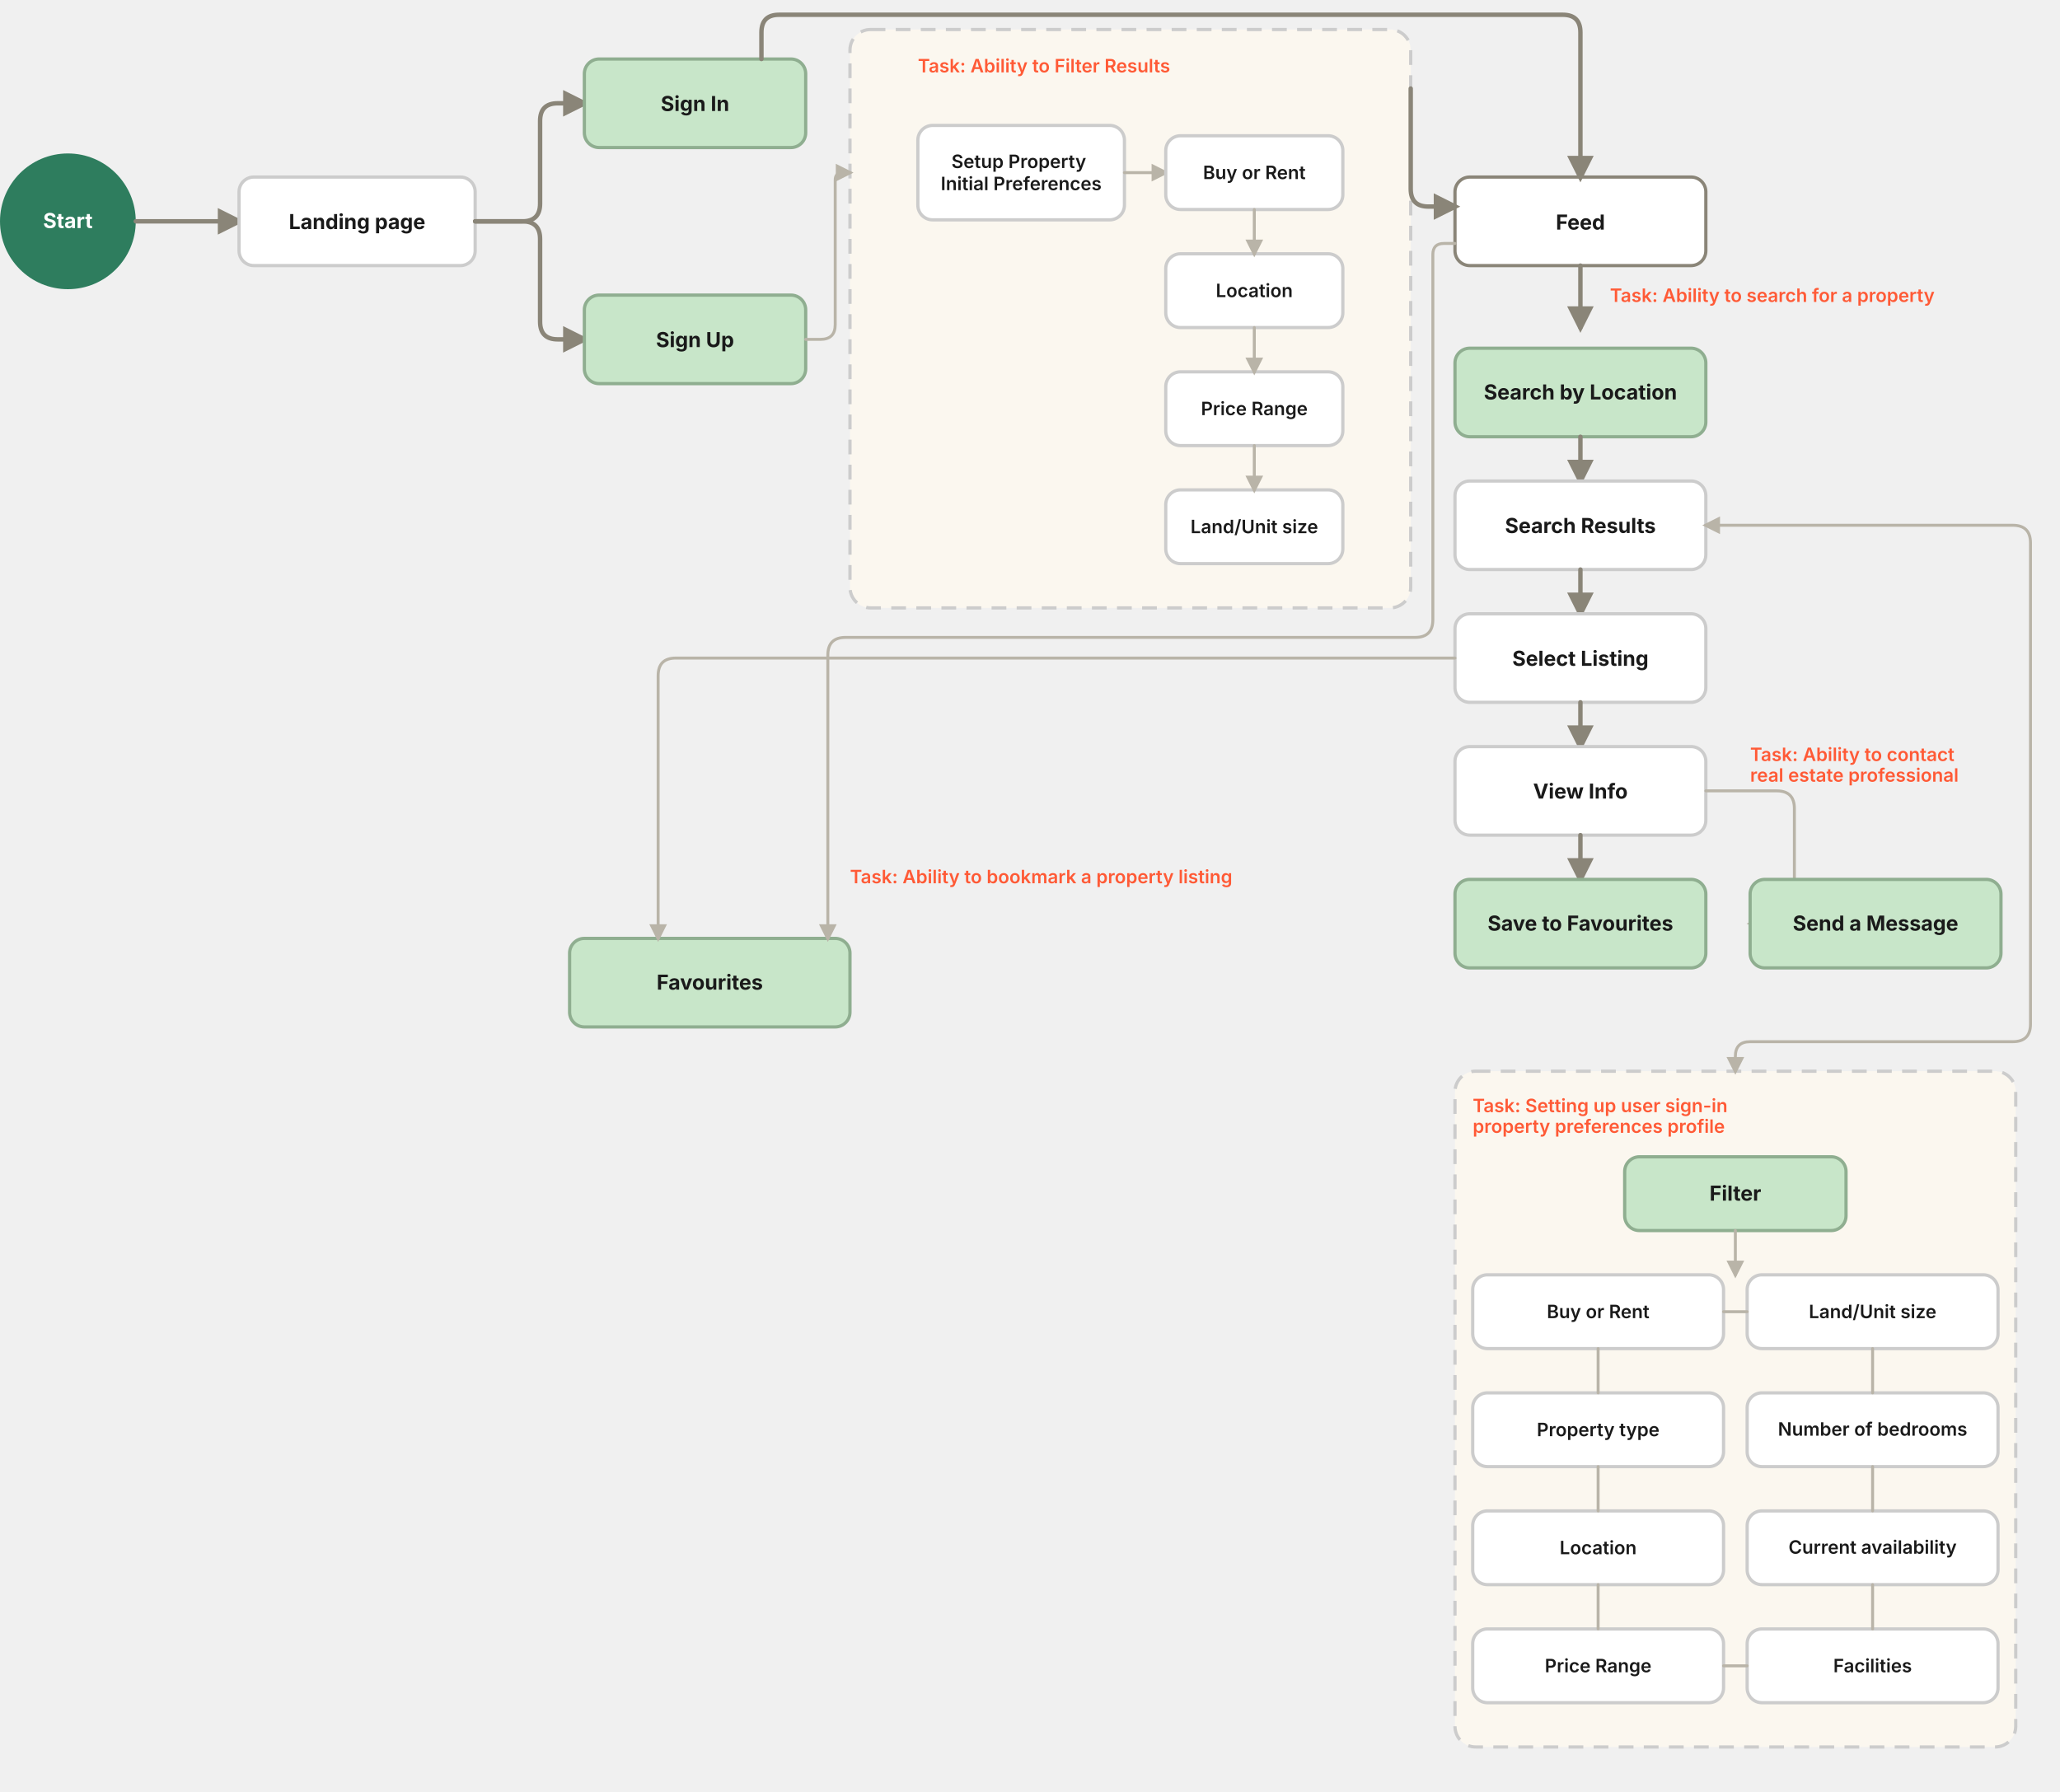
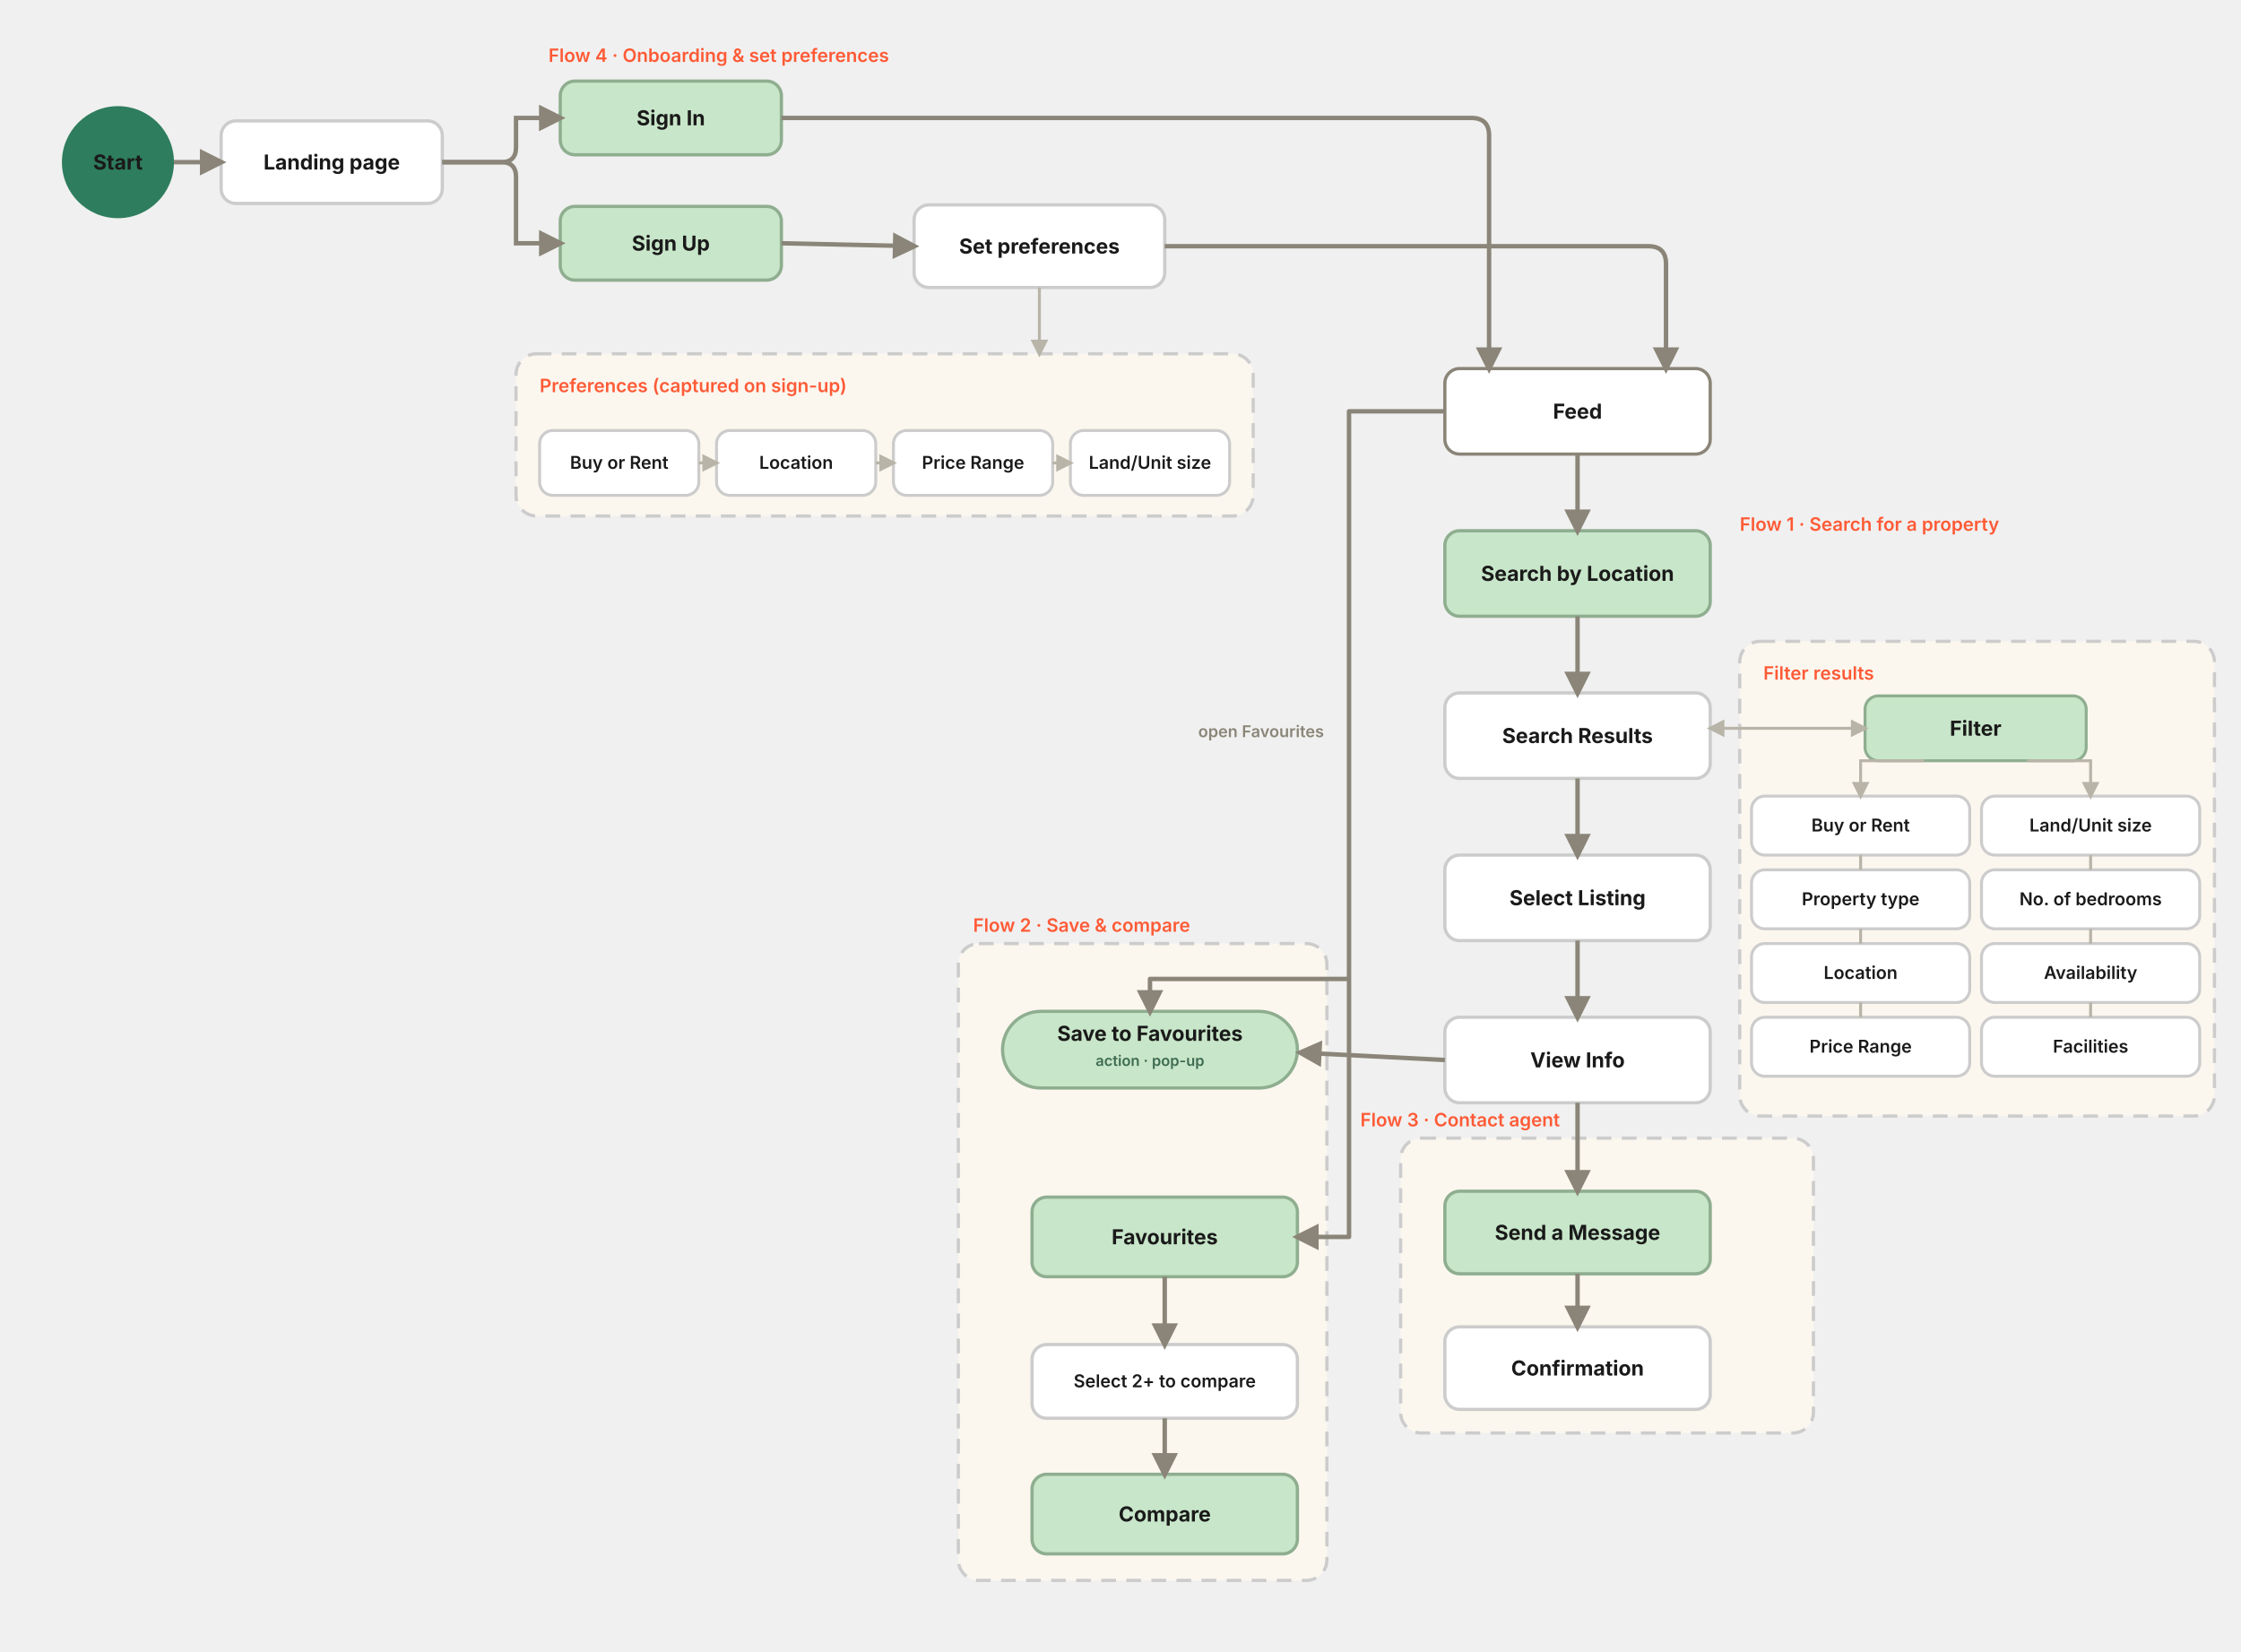
- <svg xmlns="http://www.w3.org/2000/svg" width="1396" height="1214" viewBox="34 0 1396 1214" fill="none">
+ <svg xmlns="http://www.w3.org/2000/svg" width="1520" height="1120" viewBox="0 0 1520 1120" fill="none">
  <defs>
    <marker id="arrow" viewBox="0 0 10 10" refX="8" refY="5" markerWidth="6" markerHeight="6" orient="auto-start-reverse">
      <path d="M0,0 L10,5 L0,10 z" fill="#B9B4A8" />
    </marker>
    <marker id="arrow-main" viewBox="0 0 10 10" refX="8" refY="5" markerWidth="6" markerHeight="6" orient="auto-start-reverse">
      <path d="M0,0 L10,5 L0,10 z" fill="#8a8578" />
    </marker>
+     <style>
+     text{font-family:'Inter',-apple-system,system-ui,sans-serif;}
+     .n{font-size:14px;font-weight:700;fill:#1a1a1a;}
+     .s{font-size:12px;font-weight:600;fill:#1a1a1a;}
+     .task{font-size:12.5px;font-weight:600;fill:#ff5a36;}
+   </style>
  </defs>
-   <circle cx="80" cy="150" r="46" fill="#2E7D5E" />
-   <text text-anchor="middle" font-family="'Inter', -apple-system, system-ui, sans-serif" font-size="14" font-weight="700" fill="#fff">
-     <tspan x="80" y="154.55">Start</tspan>
-   </text>
-   <path d="M126,150 L196,150" fill="none" stroke="#8a8578" stroke-width="3" stroke-linejoin="round" stroke-linecap="round" marker-end="url(#arrow-main)" />
-   <rect x="196" y="120" width="160" height="60" rx="10" fill="#fff" stroke="#CCCCCC" stroke-width="2.2" />
-   <text text-anchor="middle" font-family="'Inter', -apple-system, system-ui, sans-serif" font-size="14" font-weight="700" fill="#1a1a1a">
-     <tspan x="276" y="155.25">Landing page</tspan>
-   </text>
-   <path d="M356,150 L388,150 Q400,150 400,138 L400,82 Q400,70 412,70 L430,70" fill="none" stroke="#8a8578" stroke-width="3" stroke-linejoin="round" stroke-linecap="round" marker-end="url(#arrow-main)" />
-   <path d="M356,150 L388,150 Q400,150 400,162 L400,218 Q400,230 412,230 L430,230" fill="none" stroke="#8a8578" stroke-width="3" stroke-linejoin="round" stroke-linecap="round" marker-end="url(#arrow-main)" />
-   <rect x="430" y="40" width="150" height="60" rx="10" fill="#C8E6C9" stroke="#8FAE90" stroke-width="2.2" />
-   <text text-anchor="middle" font-family="'Inter', -apple-system, system-ui, sans-serif" font-size="14" font-weight="700" fill="#1a1a1a">
-     <tspan x="505" y="75.25">Sign In</tspan>
-   </text>
-   <rect x="430" y="200" width="150" height="60" rx="10" fill="#C8E6C9" stroke="#8FAE90" stroke-width="2.2" />
-   <text text-anchor="middle" font-family="'Inter', -apple-system, system-ui, sans-serif" font-size="14" font-weight="700" fill="#1a1a1a">
-     <tspan x="505" y="235.25">Sign Up</tspan>
-   </text>
-   <rect x="610" y="20" width="380" height="392" rx="14" fill="#FBF7EF" stroke="#CCCCCC" stroke-width="2.2" stroke-dasharray="10 7" />
-   <text text-anchor="start" font-family="'Inter', -apple-system, system-ui, sans-serif" font-size="12.5" font-weight="600" fill="#ff5a36">
-     <tspan x="656" y="49.05">Task: Ability to Filter Results</tspan>
-   </text>
-   <rect x="656" y="85" width="140" height="64" rx="10" fill="#fff" stroke="#CCCCCC" stroke-width="2.2" />
-   <text text-anchor="middle" font-family="'Inter', -apple-system, system-ui, sans-serif" font-size="12.5" font-weight="600" fill="#1a1a1a">
-     <tspan x="726" y="113.875">Setup Property</tspan>
-     <tspan x="726" y="128.875">Initial Preferences</tspan>
-   </text>
-   <path d="M796,117 L824,117" fill="none" stroke="#B9B4A8" stroke-width="2" stroke-linejoin="round" stroke-linecap="round" marker-end="url(#arrow)" />
-   <rect x="824" y="92" width="120" height="50" rx="10" fill="#fff" stroke="#CCCCCC" stroke-width="2.2" />
-   <text text-anchor="middle" font-family="'Inter', -apple-system, system-ui, sans-serif" font-size="12.5" font-weight="600" fill="#1a1a1a">
-     <tspan x="884" y="121.375">Buy or Rent</tspan>
-   </text>
-   <rect x="824" y="172" width="120" height="50" rx="10" fill="#fff" stroke="#CCCCCC" stroke-width="2.2" />
-   <text text-anchor="middle" font-family="'Inter', -apple-system, system-ui, sans-serif" font-size="12.5" font-weight="600" fill="#1a1a1a">
-     <tspan x="884" y="201.375">Location</tspan>
-   </text>
-   <path d="M884,142 L884,172" fill="none" stroke="#B9B4A8" stroke-width="2" stroke-linejoin="round" stroke-linecap="round" marker-end="url(#arrow)" />
-   <rect x="824" y="252" width="120" height="50" rx="10" fill="#fff" stroke="#CCCCCC" stroke-width="2.2" />
-   <text text-anchor="middle" font-family="'Inter', -apple-system, system-ui, sans-serif" font-size="12.5" font-weight="600" fill="#1a1a1a">
-     <tspan x="884" y="281.375">Price Range</tspan>
-   </text>
-   <path d="M884,222 L884,252" fill="none" stroke="#B9B4A8" stroke-width="2" stroke-linejoin="round" stroke-linecap="round" marker-end="url(#arrow)" />
-   <rect x="824" y="332" width="120" height="50" rx="10" fill="#fff" stroke="#CCCCCC" stroke-width="2.2" />
-   <text text-anchor="middle" font-family="'Inter', -apple-system, system-ui, sans-serif" font-size="12.5" font-weight="600" fill="#1a1a1a">
-     <tspan x="884" y="361.375">Land/Unit size</tspan>
-   </text>
-   <path d="M884,302 L884,332" fill="none" stroke="#B9B4A8" stroke-width="2" stroke-linejoin="round" stroke-linecap="round" marker-end="url(#arrow)" />
-   <path d="M580,230 L590,230 Q600,230 600,220 L600,122 Q600,117 605,117 L610,117" fill="none" stroke="#B9B4A8" stroke-width="2" stroke-linejoin="round" stroke-linecap="round" marker-end="url(#arrow)" />
-   <rect x="1020" y="120" width="170" height="60" rx="10" fill="#fff" stroke="#8a8578" stroke-width="2.2" />
-   <text text-anchor="middle" font-family="'Inter', -apple-system, system-ui, sans-serif" font-size="14" font-weight="700" fill="#1a1a1a">
-     <tspan x="1105" y="155.6">Feed</tspan>
-   </text>
-   <path d="M550,40 L550,22 Q550,10 562,10 L1093,10 Q1105,10 1105,22 L1105,120" fill="none" stroke="#8a8578" stroke-width="3" stroke-linejoin="round" stroke-linecap="round" marker-end="url(#arrow-main)" />
-   <path d="M990,60 L990,128 Q990,140 1002,140 L1020,140" fill="none" stroke="#8a8578" stroke-width="3" stroke-linejoin="round" stroke-linecap="round" marker-end="url(#arrow-main)" />
-   <path d="M1105,180 L1105,222" fill="none" stroke="#8a8578" stroke-width="3" stroke-linejoin="round" stroke-linecap="round" marker-end="url(#arrow-main)" />
-   <text text-anchor="start" font-family="'Inter', -apple-system, system-ui, sans-serif" font-size="12.5" font-weight="600" fill="#ff5a36">
-     <tspan x="1125" y="204.625">Task: Ability to search for a property</tspan>
-   </text>
-   <rect x="1020" y="236" width="170" height="60" rx="10" fill="#C8E6C9" stroke="#8FAE90" stroke-width="2.2" />
-   <text text-anchor="middle" font-family="'Inter', -apple-system, system-ui, sans-serif" font-size="14" font-weight="700" fill="#1a1a1a">
-     <tspan x="1105" y="270.725">Search by Location</tspan>
-   </text>
-   <path d="M1105,296 L1105,326" fill="none" stroke="#8a8578" stroke-width="3" stroke-linejoin="round" stroke-linecap="round" marker-end="url(#arrow-main)" />
-   <rect x="1020" y="326" width="170" height="60" rx="10" fill="#fff" stroke="#CCCCCC" stroke-width="2.2" />
-   <text text-anchor="middle" font-family="'Inter', -apple-system, system-ui, sans-serif" font-size="14" font-weight="700" fill="#1a1a1a">
-     <tspan x="1105" y="361.25">Search Results</tspan>
-   </text>
-   <path d="M1105,386 L1105,416" fill="none" stroke="#8a8578" stroke-width="3" stroke-linejoin="round" stroke-linecap="round" marker-end="url(#arrow-main)" />
-   <rect x="1020" y="416" width="170" height="60" rx="10" fill="#fff" stroke="#CCCCCC" stroke-width="2.2" />
-   <text text-anchor="middle" font-family="'Inter', -apple-system, system-ui, sans-serif" font-size="14" font-weight="700" fill="#1a1a1a">
-     <tspan x="1105" y="451.25">Select Listing</tspan>
-   </text>
-   <path d="M1105,476 L1105,506" fill="none" stroke="#8a8578" stroke-width="3" stroke-linejoin="round" stroke-linecap="round" marker-end="url(#arrow-main)" />
-   <rect x="1020" y="506" width="170" height="60" rx="10" fill="#fff" stroke="#CCCCCC" stroke-width="2.2" />
-   <text text-anchor="middle" font-family="'Inter', -apple-system, system-ui, sans-serif" font-size="14" font-weight="700" fill="#1a1a1a">
-     <tspan x="1105" y="541.25">View Info</tspan>
-   </text>
-   <path d="M1105,566 L1105,596" fill="none" stroke="#8a8578" stroke-width="3" stroke-linejoin="round" stroke-linecap="round" marker-end="url(#arrow-main)" />
-   <rect x="1020" y="596" width="170" height="60" rx="10" fill="#C8E6C9" stroke="#8FAE90" stroke-width="2.2" />
-   <text text-anchor="middle" font-family="'Inter', -apple-system, system-ui, sans-serif" font-size="14" font-weight="700" fill="#1a1a1a">
-     <tspan x="1105" y="630.725">Save to Favourites</tspan>
-   </text>
-   <text text-anchor="start" font-family="'Inter', -apple-system, system-ui, sans-serif" font-size="12.5" font-weight="600" fill="#ff5a36">
-     <tspan x="1220" y="515.775">Task: Ability to contact</tspan>
-     <tspan x="1220" y="529.775">real estate professional</tspan>
-   </text>
-   <path d="M1190,536 L1238,536 Q1250,536 1250,548 L1250,614 Q1250,626 1238,626 L1220,626" fill="none" stroke="#B9B4A8" stroke-width="2" stroke-linejoin="round" stroke-linecap="round" marker-end="url(#arrow)" />
-   <rect x="1220" y="596" width="170" height="60" rx="10" fill="#C8E6C9" stroke="#8FAE90" stroke-width="2.2" />
-   <text text-anchor="middle" font-family="'Inter', -apple-system, system-ui, sans-serif" font-size="14" font-weight="700" fill="#1a1a1a">
-     <tspan x="1305" y="630.725">Send a Message</tspan>
-   </text>
-   <rect x="1020" y="726" width="380" height="458" rx="14" fill="#FBF7EF" stroke="#CCCCCC" stroke-width="2.2" stroke-dasharray="10 7" />
-   <text text-anchor="start" font-family="'Inter', -apple-system, system-ui, sans-serif" font-size="12.5" font-weight="600" fill="#ff5a36">
-     <tspan x="1032" y="753.775">Task: Setting up user sign-in</tspan>
-     <tspan x="1032" y="767.775">property preferences profile</tspan>
-   </text>
-   <rect x="1135" y="784" width="150" height="50" rx="10" fill="#C8E6C9" stroke="#8FAE90" stroke-width="2.2" />
-   <text text-anchor="middle" font-family="'Inter', -apple-system, system-ui, sans-serif" font-size="14" font-weight="700" fill="#1a1a1a">
-     <tspan x="1210" y="813.725">Filter</tspan>
-   </text>
-   <path d="M1210,834 L1210,864" fill="none" stroke="#B9B4A8" stroke-width="2" stroke-linejoin="round" stroke-linecap="round" marker-end="url(#arrow)" />
-   <rect x="1032" y="864" width="170" height="50" rx="10" fill="#fff" stroke="#CCCCCC" stroke-width="2.2" />
-   <text text-anchor="middle" font-family="'Inter', -apple-system, system-ui, sans-serif" font-size="12.5" font-weight="600" fill="#1a1a1a">
-     <tspan x="1117" y="893.375">Buy or Rent</tspan>
-   </text>
-   <rect x="1032" y="944" width="170" height="50" rx="10" fill="#fff" stroke="#CCCCCC" stroke-width="2.2" />
-   <text text-anchor="middle" font-family="'Inter', -apple-system, system-ui, sans-serif" font-size="12.5" font-weight="600" fill="#1a1a1a">
-     <tspan x="1117" y="973.375">Property type</tspan>
-   </text>
-   <path d="M1117,914 L1117,944" fill="none" stroke="#B9B4A8" stroke-width="2" stroke-linejoin="round" stroke-linecap="round" />
-   <rect x="1032" y="1024" width="170" height="50" rx="10" fill="#fff" stroke="#CCCCCC" stroke-width="2.2" />
-   <text text-anchor="middle" font-family="'Inter', -apple-system, system-ui, sans-serif" font-size="12.5" font-weight="600" fill="#1a1a1a">
-     <tspan x="1117" y="1053.375">Location</tspan>
-   </text>
-   <path d="M1117,994 L1117,1024" fill="none" stroke="#B9B4A8" stroke-width="2" stroke-linejoin="round" stroke-linecap="round" />
-   <rect x="1032" y="1104" width="170" height="50" rx="10" fill="#fff" stroke="#CCCCCC" stroke-width="2.2" />
-   <text text-anchor="middle" font-family="'Inter', -apple-system, system-ui, sans-serif" font-size="12.5" font-weight="600" fill="#1a1a1a">
-     <tspan x="1117" y="1133.375">Price Range</tspan>
-   </text>
-   <path d="M1117,1074 L1117,1104" fill="none" stroke="#B9B4A8" stroke-width="2" stroke-linejoin="round" stroke-linecap="round" />
-   <rect x="1218" y="864" width="170" height="50" rx="10" fill="#fff" stroke="#CCCCCC" stroke-width="2.2" />
-   <text text-anchor="middle" font-family="'Inter', -apple-system, system-ui, sans-serif" font-size="12.5" font-weight="600" fill="#1a1a1a">
-     <tspan x="1303" y="893.375">Land/Unit size</tspan>
-   </text>
-   <rect x="1218" y="944" width="170" height="50" rx="10" fill="#fff" stroke="#CCCCCC" stroke-width="2.2" />
-   <text text-anchor="middle" font-family="'Inter', -apple-system, system-ui, sans-serif" font-size="12.5" font-weight="600" fill="#1a1a1a">
-     <tspan x="1303" y="973.025">Number of bedrooms</tspan>
-   </text>
-   <path d="M1303,914 L1303,944" fill="none" stroke="#B9B4A8" stroke-width="2" stroke-linejoin="round" stroke-linecap="round" />
-   <rect x="1218" y="1024" width="170" height="50" rx="10" fill="#fff" stroke="#CCCCCC" stroke-width="2.2" />
-   <text text-anchor="middle" font-family="'Inter', -apple-system, system-ui, sans-serif" font-size="12.5" font-weight="600" fill="#1a1a1a">
-     <tspan x="1303" y="1053.025">Current availability</tspan>
-   </text>
-   <path d="M1303,994 L1303,1024" fill="none" stroke="#B9B4A8" stroke-width="2" stroke-linejoin="round" stroke-linecap="round" />
-   <rect x="1218" y="1104" width="170" height="50" rx="10" fill="#fff" stroke="#CCCCCC" stroke-width="2.2" />
-   <text text-anchor="middle" font-family="'Inter', -apple-system, system-ui, sans-serif" font-size="12.5" font-weight="600" fill="#1a1a1a">
-     <tspan x="1303" y="1133.375">Facilities</tspan>
-   </text>
-   <path d="M1303,1074 L1303,1104" fill="none" stroke="#B9B4A8" stroke-width="2" stroke-linejoin="round" stroke-linecap="round" />
-   <path d="M1202,889 L1218,889" fill="none" stroke="#B9B4A8" stroke-width="2" stroke-linejoin="round" stroke-linecap="round" />
-   <path d="M1202,1129 L1218,1129" fill="none" stroke="#B9B4A8" stroke-width="2" stroke-linejoin="round" stroke-linecap="round" />
-   <path d="M1190,356 L1398,356 Q1410,356 1410,368 L1410,694 Q1410,706 1398,706 L1220,706 Q1210,706 1210,716 L1210,726" fill="none" stroke="#B9B4A8" stroke-width="2" stroke-linejoin="round" stroke-linecap="round" marker-start="url(#arrow)" marker-end="url(#arrow)" />
-   <text text-anchor="start" font-family="'Inter', -apple-system, system-ui, sans-serif" font-size="12.5" font-weight="600" fill="#ff5a36">
-     <tspan x="610" y="598.625">Task: Ability to bookmark a property listing</tspan>
-   </text>
-   <rect x="420" y="636" width="190" height="60" rx="10" fill="#C8E6C9" stroke="#8FAE90" stroke-width="2.2" />
-   <text text-anchor="middle" font-family="'Inter', -apple-system, system-ui, sans-serif" font-size="14" font-weight="700" fill="#1a1a1a">
-     <tspan x="515" y="670.725">Favourites</tspan>
-   </text>
-   <path d="M1020,165 L1012.5,165 Q1005,165 1005,172.5 L1005,420 Q1005,432 993,432 L607,432 Q595,432 595,444 L595,636" fill="none" stroke="#B9B4A8" stroke-width="2" stroke-linejoin="round" stroke-linecap="round" marker-end="url(#arrow)" />
-   <path d="M1020,446 L492,446 Q480,446 480,458 L480,636" fill="none" stroke="#B9B4A8" stroke-width="2" stroke-linejoin="round" stroke-linecap="round" marker-end="url(#arrow)" />
+   <text class="task" x="372" y="42">Flow 4 · Onboarding &amp; set preferences</text>
+   <circle cx="80" cy="110" r="38" fill="#2E7D5E" />
+   <text class="n" fill="#fff" text-anchor="middle" x="80" y="115">Start</text>
+   <rect x="150" y="82" width="150" height="56" rx="10" fill="#fff" stroke="#CCCCCC" stroke-width="2.2" />
+   <text class="n" text-anchor="middle" x="225" y="115">Landing page</text>
+   <rect x="380" y="55" width="150" height="50" rx="10" fill="#C8E6C9" stroke="#8FAE90" stroke-width="2.2" />
+   <text class="n" text-anchor="middle" x="455" y="85">Sign In</text>
+   <rect x="380" y="140" width="150" height="50" rx="10" fill="#C8E6C9" stroke="#8FAE90" stroke-width="2.2" />
+   <text class="n" text-anchor="middle" x="455" y="170">Sign Up</text>
+   <rect x="620" y="139" width="170" height="56" rx="10" fill="#fff" stroke="#CCCCCC" stroke-width="2.2" />
+   <text class="n" text-anchor="middle" x="705" y="172">Set preferences</text>
+   <rect x="350" y="240" width="500" height="110" rx="14" fill="#FBF7EF" stroke="#CCCCCC" stroke-width="2.2" stroke-dasharray="10 7" />
+   <text class="task" x="366" y="266">Preferences (captured on sign-up)</text>
+   <rect x="366" y="292" width="108" height="44" rx="9" fill="#fff" stroke="#CCCCCC" stroke-width="2" />
+   <text class="s" text-anchor="middle" x="420" y="318">Buy or Rent</text>
+   <rect x="486" y="292" width="108" height="44" rx="9" fill="#fff" stroke="#CCCCCC" stroke-width="2" />
+   <text class="s" text-anchor="middle" x="540" y="318">Location</text>
+   <rect x="606" y="292" width="108" height="44" rx="9" fill="#fff" stroke="#CCCCCC" stroke-width="2" />
+   <text class="s" text-anchor="middle" x="660" y="318">Price Range</text>
+   <rect x="726" y="292" width="108" height="44" rx="9" fill="#fff" stroke="#CCCCCC" stroke-width="2" />
+   <text class="s" text-anchor="middle" x="780" y="318">Land/Unit size</text>
+   <rect x="980" y="250" width="180" height="58" rx="10" fill="#fff" stroke="#8a8578" stroke-width="2.2" />
+   <text class="n" text-anchor="middle" x="1070" y="284">Feed</text>
+   <text class="task" x="1180" y="360">Flow 1 · Search for a property</text>
+   <rect x="980" y="360" width="180" height="58" rx="10" fill="#C8E6C9" stroke="#8FAE90" stroke-width="2.2" />
+   <text class="n" text-anchor="middle" x="1070" y="394">Search by Location</text>
+   <rect x="980" y="470" width="180" height="58" rx="10" fill="#fff" stroke="#CCCCCC" stroke-width="2.2" />
+   <text class="n" text-anchor="middle" x="1070" y="504">Search Results</text>
+   <rect x="980" y="580" width="180" height="58" rx="10" fill="#fff" stroke="#CCCCCC" stroke-width="2.2" />
+   <text class="n" text-anchor="middle" x="1070" y="614">Select Listing</text>
+   <rect x="980" y="690" width="180" height="58" rx="10" fill="#fff" stroke="#CCCCCC" stroke-width="2.2" />
+   <text class="n" text-anchor="middle" x="1070" y="724">View Info</text>
+   <rect x="1180" y="435" width="322" height="322" rx="14" fill="#FBF7EF" stroke="#CCCCCC" stroke-width="2.2" stroke-dasharray="10 7" />
+   <text class="task" x="1196" y="461">Filter results</text>
+   <rect x="1265" y="472" width="150" height="44" rx="9" fill="#C8E6C9" stroke="#8FAE90" stroke-width="2" />
+   <text class="n" text-anchor="middle" x="1340" y="499">Filter</text>
+   <rect x="1188" y="540" width="148" height="40" rx="9" fill="#fff" stroke="#CCCCCC" stroke-width="2" />
+   <text class="s" text-anchor="middle" x="1262" y="564">Buy or Rent</text>
+   <rect x="1188" y="590" width="148" height="40" rx="9" fill="#fff" stroke="#CCCCCC" stroke-width="2" />
+   <text class="s" text-anchor="middle" x="1262" y="614">Property type</text>
+   <rect x="1188" y="640" width="148" height="40" rx="9" fill="#fff" stroke="#CCCCCC" stroke-width="2" />
+   <text class="s" text-anchor="middle" x="1262" y="664">Location</text>
+   <rect x="1188" y="690" width="148" height="40" rx="9" fill="#fff" stroke="#CCCCCC" stroke-width="2" />
+   <text class="s" text-anchor="middle" x="1262" y="714">Price Range</text>
+   <rect x="1344" y="540" width="148" height="40" rx="9" fill="#fff" stroke="#CCCCCC" stroke-width="2" />
+   <text class="s" text-anchor="middle" x="1418" y="564">Land/Unit size</text>
+   <rect x="1344" y="590" width="148" height="40" rx="9" fill="#fff" stroke="#CCCCCC" stroke-width="2" />
+   <text class="s" text-anchor="middle" x="1418" y="614">No. of bedrooms</text>
+   <rect x="1344" y="640" width="148" height="40" rx="9" fill="#fff" stroke="#CCCCCC" stroke-width="2" />
+   <text class="s" text-anchor="middle" x="1418" y="664">Availability</text>
+   <rect x="1344" y="690" width="148" height="40" rx="9" fill="#fff" stroke="#CCCCCC" stroke-width="2" />
+   <text class="s" text-anchor="middle" x="1418" y="714">Facilities</text>
+   <rect x="650" y="640" width="250" height="432" rx="14" fill="#FBF7EF" stroke="#CCCCCC" stroke-width="2.2" stroke-dasharray="10 7" />
+   <text class="task" x="660" y="632">Flow 2 · Save &amp; compare</text>
+   <rect x="680" y="686" width="200" height="52" rx="26" fill="#C8E6C9" stroke="#8FAE90" stroke-width="2.2" />
+   <text class="n" text-anchor="middle" x="780" y="706">Save to Favourites</text>
+   <text text-anchor="middle" x="780" y="723" font-size="10" font-weight="600" fill="#3d6b52">action · pop-up</text>
+   <rect x="700" y="812" width="180" height="54" rx="10" fill="#C8E6C9" stroke="#8FAE90" stroke-width="2.2" />
+   <text class="n" text-anchor="middle" x="790" y="844">Favourites</text>
+   <rect x="700" y="912" width="180" height="50" rx="10" fill="#fff" stroke="#CCCCCC" stroke-width="2.2" />
+   <text class="s" text-anchor="middle" x="790" y="941">Select 2+ to compare</text>
+   <rect x="700" y="1000" width="180" height="54" rx="10" fill="#C8E6C9" stroke="#8FAE90" stroke-width="2.2" />
+   <text class="n" text-anchor="middle" x="790" y="1032">Compare</text>
+   <rect x="950" y="772" width="280" height="200" rx="14" fill="#FBF7EF" stroke="#CCCCCC" stroke-width="2.2" stroke-dasharray="10 7" />
+   <text class="task" text-anchor="end" x="1058" y="764">Flow 3 · Contact agent</text>
+   <rect x="980" y="808" width="180" height="56" rx="10" fill="#C8E6C9" stroke="#8FAE90" stroke-width="2.2" />
+   <text class="n" text-anchor="middle" x="1070" y="841">Send a Message</text>
+   <rect x="980" y="900" width="180" height="56" rx="10" fill="#fff" stroke="#CCCCCC" stroke-width="2.2" />
+   <text class="n" text-anchor="middle" x="1070" y="933">Confirmation</text>
+   <path d="M118,110 L150,110" stroke="#8a8578" stroke-width="3" fill="none" marker-end="url(#arrow-main)" />
+   <path d="M300,110 L340,110 Q350,110 350,100 L350,80 Q350,80 356,80 L380,80" stroke="#8a8578" stroke-width="3" fill="none" marker-end="url(#arrow-main)" />
+   <path d="M300,110 L340,110 Q350,110 350,120 L350,165 Q350,165 356,165 L380,165" stroke="#8a8578" stroke-width="3" fill="none" marker-end="url(#arrow-main)" />
+   <path d="M530,165 L620,167" stroke="#8a8578" stroke-width="3" fill="none" marker-end="url(#arrow-main)" />
+   <path d="M530,80 L998,80 Q1010,80 1010,92 L1010,250" stroke="#8a8578" stroke-width="3" fill="none" marker-end="url(#arrow-main)" />
+   <path d="M790,167 L1118,167 Q1130,167 1130,179 L1130,250" stroke="#8a8578" stroke-width="3" fill="none" marker-end="url(#arrow-main)" />
+   <path d="M705,195 L705,240" stroke="#B9B4A8" stroke-width="2" fill="none" marker-end="url(#arrow)" />
+   <path d="M474,314 L486,314" stroke="#B9B4A8" stroke-width="2" fill="none" marker-end="url(#arrow)" />
+   <path d="M594,314 L606,314" stroke="#B9B4A8" stroke-width="2" fill="none" marker-end="url(#arrow)" />
+   <path d="M714,314 L726,314" stroke="#B9B4A8" stroke-width="2" fill="none" marker-end="url(#arrow)" />
+   <path d="M1070,308 L1070,360" stroke="#8a8578" stroke-width="3" fill="none" marker-end="url(#arrow-main)" />
+   <path d="M1070,418 L1070,470" stroke="#8a8578" stroke-width="3" fill="none" marker-end="url(#arrow-main)" />
+   <path d="M1070,528 L1070,580" stroke="#8a8578" stroke-width="3" fill="none" marker-end="url(#arrow-main)" />
+   <path d="M1070,638 L1070,690" stroke="#8a8578" stroke-width="3" fill="none" marker-end="url(#arrow-main)" />
+   <path d="M1160,494 L1265,494" stroke="#B9B4A8" stroke-width="2" fill="none" marker-start="url(#arrow)" marker-end="url(#arrow)" />
+   <path d="M1305,516 L1262,516 Q1262,528 1262,540" stroke="#B9B4A8" stroke-width="2" fill="none" marker-end="url(#arrow)" />
+   <path d="M1375,516 L1418,516 Q1418,528 1418,540" stroke="#B9B4A8" stroke-width="2" fill="none" marker-end="url(#arrow)" />
+   <path d="M1262,580 L1262,590" stroke="#B9B4A8" stroke-width="2" fill="none" />
+   <path d="M1262,630 L1262,640" stroke="#B9B4A8" stroke-width="2" fill="none" />
+   <path d="M1262,680 L1262,690" stroke="#B9B4A8" stroke-width="2" fill="none" />
+   <path d="M1418,580 L1418,590" stroke="#B9B4A8" stroke-width="2" fill="none" />
+   <path d="M1418,630 L1418,640" stroke="#B9B4A8" stroke-width="2" fill="none" />
+   <path d="M1418,680 L1418,690" stroke="#B9B4A8" stroke-width="2" fill="none" />
+   <path d="M980,719 L882,714" stroke="#8a8578" stroke-width="3" fill="none" marker-end="url(#arrow-main)" />
+   <path d="M790,866 L790,912" stroke="#8a8578" stroke-width="3" fill="none" marker-end="url(#arrow-main)" />
+   <path d="M790,962 L790,1000" stroke="#8a8578" stroke-width="3" fill="none" marker-end="url(#arrow-main)" />
+   <path d="M1070,748 L1070,808" stroke="#8a8578" stroke-width="3" fill="none" marker-end="url(#arrow-main)" />
+   <path d="M1070,864 L1070,900" stroke="#8a8578" stroke-width="3" fill="none" marker-end="url(#arrow-main)" />
+   <path d="M980,279 L915,279 L915,839 L880,839" stroke="#8a8578" stroke-width="3" fill="none" stroke-linejoin="round" marker-end="url(#arrow-main)" />
+   <path d="M915,664 L780,664 L780,686" stroke="#8a8578" stroke-width="3" fill="none" stroke-linejoin="round" marker-end="url(#arrow-main)" />
+   <text fill="#8a8578" font-size="11" font-weight="600" text-anchor="end" x="898" y="500">open Favourites</text>
</svg>
